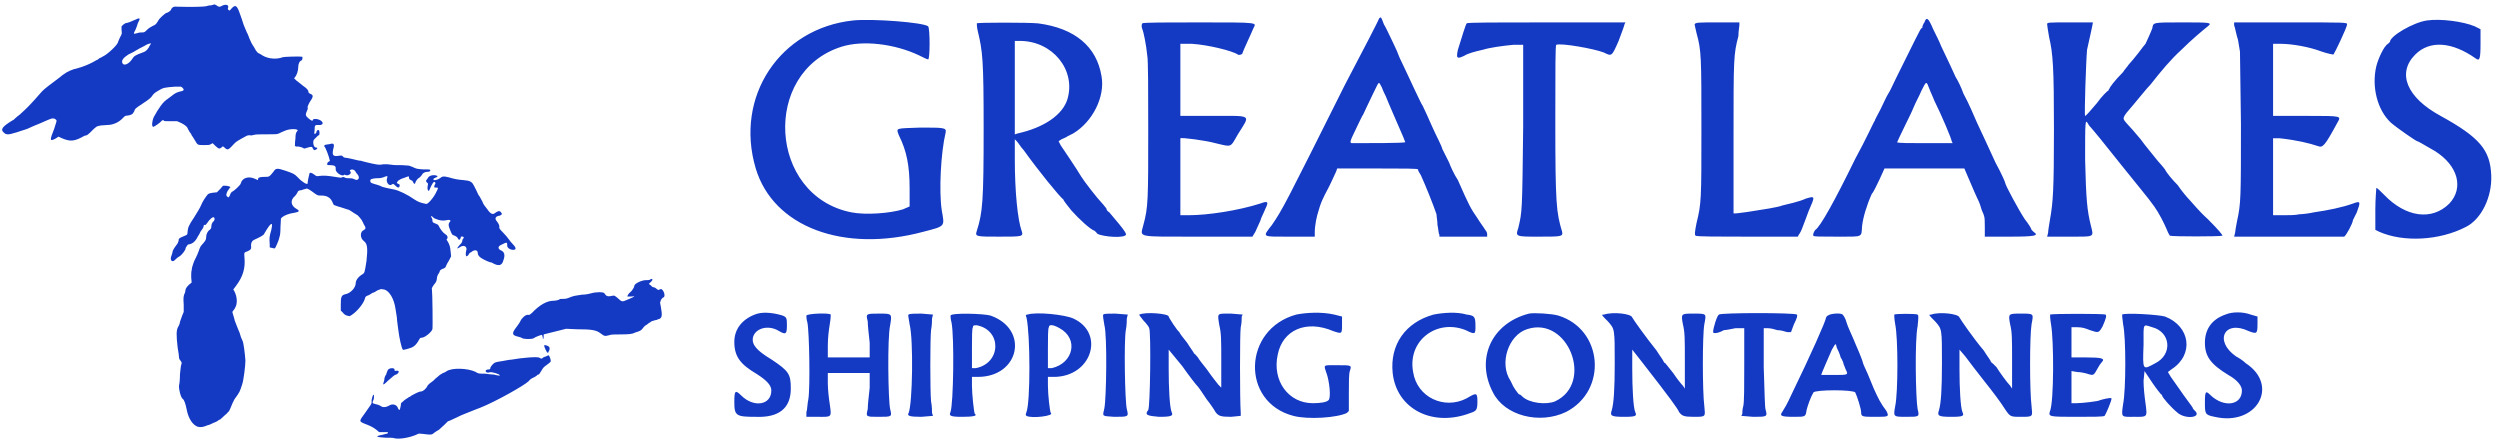
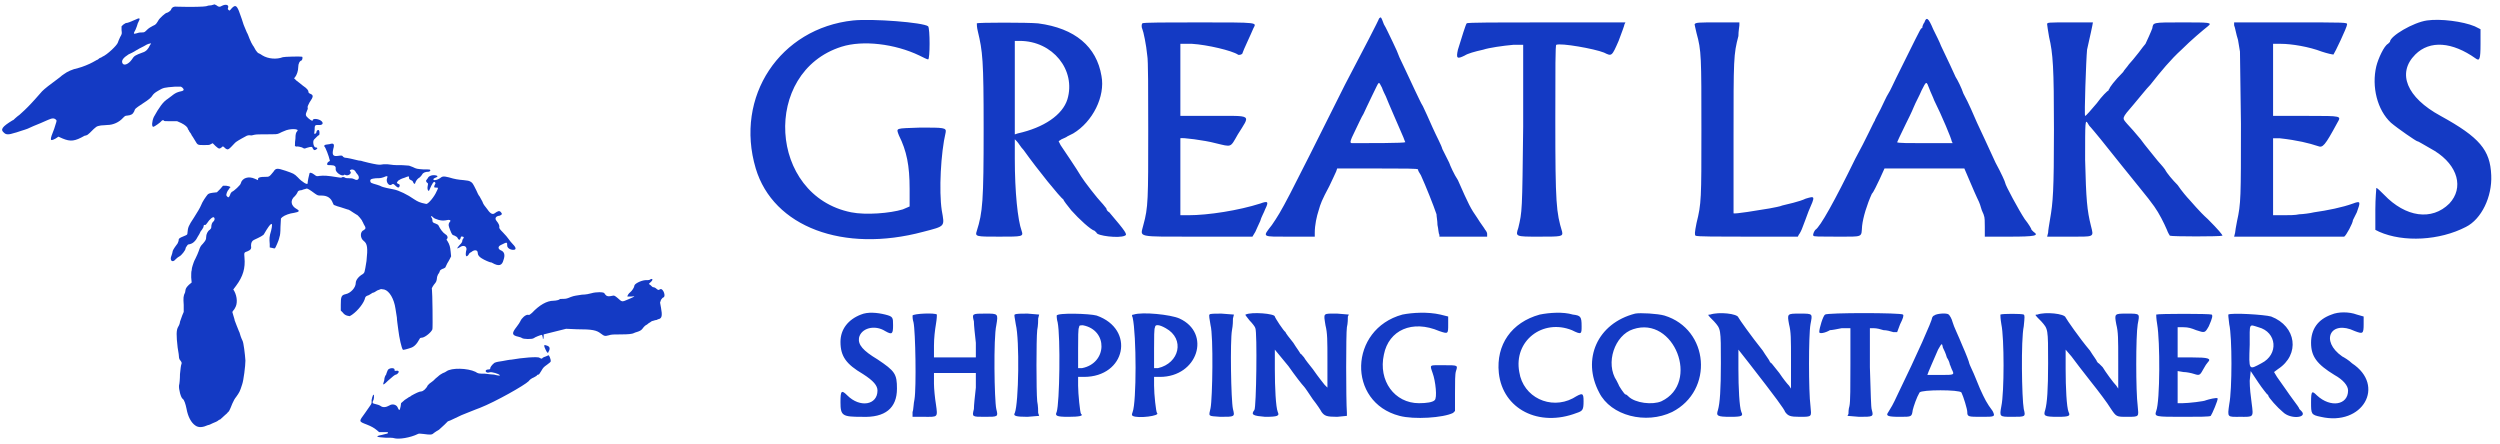
<svg xmlns="http://www.w3.org/2000/svg" viewBox="0 -17 2567 455" role="img" aria-label="Great Lakes Shipping Containers">
  <path fill="#143ac4" fill-rule="evenodd" transform="translate(0 -13) scale(0.48) translate(-291.0 -199.0)" d="M743 202C739 202 734 203 732 204C728 205 703 206 671 205C663 204 659 206 657 211C657 213 650 218 648 218C645 218 632 230 630 234C625 242 625 243 618 246C614 248 609 251 606 254C601 259 600 260 596 260C591 260 589 260 583 262C576 264 576 263 581 254C583 249 585 244 585 243C585 242 586 240 587 238C592 229 590 228 580 233C571 237 564 240 560 240C559 241 556 242 554 244L551 247 551 255C552 263 552 263 548 270C546 274 544 279 543 282C541 288 520 308 510 312C509 313 507 314 504 315C502 317 499 319 498 319C497 320 492 322 489 324C482 328 467 334 459 336C445 339 435 344 428 349C425 351 421 354 419 356C396 373 387 380 381 386C374 394 360 410 351 419C348 422 340 430 333 436C326 441 320 447 320 447C320 447 319 448 318 448C295 462 291 468 300 475C304 479 310 479 322 475C327 474 334 471 338 470C342 469 347 467 350 466C356 463 368 458 378 454C382 452 390 449 394 447C403 443 407 443 411 447C413 449 412 450 407 466C397 491 397 494 410 487L416 483 425 487C442 494 451 493 472 481C474 481 476 480 476 480C477 480 480 478 483 475C498 460 497 461 507 459C512 459 518 458 521 458C533 458 546 452 554 443C558 439 559 438 563 438C572 437 575 435 578 429C580 423 580 423 595 413C609 404 615 399 617 395C619 392 622 389 629 385C641 378 641 378 666 376L678 376 681 378C686 383 685 385 674 387C667 389 663 392 658 396C657 397 653 400 650 402C640 408 631 421 620 441C616 450 615 462 619 462C621 462 635 452 636 450C637 448 641 447 641 448C641 450 644 450 656 450L670 450 679 454C687 458 693 463 693 467C693 467 695 469 696 472C698 475 700 477 700 478C700 478 701 479 701 480C702 481 705 486 708 491C714 501 713 501 728 501C738 501 739 501 742 499L746 497 752 503C759 509 760 510 765 506C768 503 768 503 773 508C779 512 779 512 794 496C796 494 802 490 819 481C821 480 823 480 826 480C828 481 831 480 835 479C840 478 846 478 862 478C882 478 883 478 888 476C892 474 896 472 899 471C911 465 932 466 927 471C924 474 923 478 923 487C922 492 922 498 922 500C921 503 923 505 928 504C930 504 933 505 937 506C942 509 942 509 947 507C957 504 959 504 960 508C962 512 964 513 968 510C971 508 970 506 966 506C962 506 959 493 963 489C964 488 966 486 968 484C970 482 972 480 973 480C975 480 975 471 973 469C971 468 968 470 968 473C968 475 966 477 964 477C963 477 963 476 964 469C964 458 965 458 972 458C980 459 984 455 979 450C974 445 960 443 960 448C960 450 957 449 951 444C944 438 944 436 948 427C949 425 950 423 949 420C949 418 950 416 953 410C962 397 962 394 954 391C952 390 951 389 951 388C951 384 948 380 939 374C934 370 928 365 925 363L920 358 922 356C926 351 929 342 929 334C929 327 932 321 936 320C938 319 939 312 937 312C934 311 898 312 896 313C883 318 865 317 852 309C848 306 843 304 843 304C842 303 840 301 838 298C836 295 834 290 832 288C830 285 827 279 825 274C823 269 821 263 819 260C815 250 812 244 811 240C809 234 808 230 802 214C797 202 794 201 787 208C782 214 782 214 780 212C778 210 778 210 779 207C781 201 774 199 766 203C761 206 759 206 754 202C752 201 750 200 750 200C750 200 747 201 743 202M611 284C610 284 607 285 605 286C602 288 596 291 590 294C585 297 579 300 578 301C576 302 571 305 566 307C555 314 550 320 553 326C556 332 566 328 573 318C578 310 580 309 596 303C603 301 608 296 612 287C615 283 615 283 611 284M996 499C994 499 991 500 989 500C986 500 983 503 985 504C987 505 995 526 996 532C997 534 997 535 995 536C992 537 990 541 991 543C992 544 995 544 999 544C1007 544 1010 547 1009 552C1008 559 1022 569 1027 565C1027 564 1028 564 1030 565C1036 568 1045 561 1040 557C1039 555 1039 555 1041 554C1045 552 1049 554 1051 557C1052 559 1054 562 1056 564C1062 571 1057 579 1049 574C1047 573 1045 572 1039 572C1034 572 1030 572 1028 570C1025 569 1024 569 1023 570C1021 571 1019 571 1014 570C990 566 984 566 974 567C969 568 968 568 963 564C958 560 953 559 953 562C952 565 949 579 949 583C949 587 937 580 928 570C920 562 919 562 902 556C884 550 881 550 876 558C867 569 867 569 858 569C848 569 844 570 843 573L843 576 836 573C823 567 809 571 806 583C806 586 791 600 787 601C786 602 784 604 783 608C781 613 779 614 777 611C774 609 775 605 778 599C780 596 782 594 782 593C782 593 783 592 783 592C786 591 782 589 775 588L768 588 762 595L755 602 746 603C739 604 737 605 735 607C731 612 724 622 721 630C719 635 713 645 706 656C694 674 693 677 692 689C692 693 691 693 684 696C674 700 673 701 673 706C672 709 671 712 669 714C663 722 660 727 660 730C660 731 659 734 658 737C653 748 660 754 667 745C670 742 673 740 675 739C679 737 688 726 688 722C688 721 689 719 690 718C691 716 693 714 693 714C693 714 695 713 697 713C701 712 705 710 709 705C710 704 712 701 714 697C716 694 719 689 720 686C722 684 725 679 726 677C727 672 727 671 729 672C731 672 732 671 734 668C739 660 747 653 749 656C751 658 750 662 748 664C745 666 743 671 743 676C743 679 742 680 740 682C735 685 732 692 732 698C732 703 731 705 725 712C720 717 719 719 716 728C715 731 712 738 709 744C706 749 704 756 703 759C702 762 701 766 701 769C700 771 700 778 700 784L701 795 695 800C690 805 689 807 688 810C688 812 687 814 687 816C683 824 683 828 684 843L684 858 681 865C679 870 677 876 676 879C676 882 674 887 672 890C668 897 668 908 671 934C673 944 674 954 674 956C674 957 675 960 677 962C680 966 680 967 679 970C678 972 677 981 676 991C676 1001 675 1012 674 1015C673 1023 678 1042 682 1044C685 1046 688 1055 690 1065C693 1082 700 1095 709 1101C716 1106 725 1105 736 1100C738 1100 742 1098 746 1096C751 1094 756 1092 758 1090C759 1089 761 1088 762 1088C762 1088 765 1085 773 1078C774 1077 777 1075 778 1073C781 1071 782 1069 788 1054C790 1049 794 1042 796 1040C803 1030 804 1029 809 1013C812 1005 816 973 816 962C815 947 812 924 810 920C807 914 804 905 804 904C804 903 803 901 802 899C799 892 795 881 793 876C793 874 791 869 790 865L788 858 790 855C792 853 793 851 794 849C799 841 799 826 792 813L790 810 796 802C811 782 816 764 814 742C813 730 813 731 821 728C828 725 829 722 828 716C828 710 830 706 834 704C847 698 855 694 856 691C871 665 876 663 871 684C867 697 867 701 868 713L868 720 873 721C876 722 878 722 879 722C880 722 888 703 888 701C888 700 889 698 889 697C890 695 891 688 891 676L892 658 895 655C900 651 911 647 920 646C931 644 933 642 926 638C913 631 911 619 922 610C924 608 926 605 927 603C928 600 929 599 932 598C935 598 938 597 940 596C943 595 945 595 947 594C949 594 953 596 965 605C971 609 971 609 979 609C991 609 999 614 1003 625L1005 629 1013 632C1017 633 1023 635 1026 636C1030 637 1034 639 1036 639C1038 640 1040 641 1040 641C1041 642 1054 650 1054 650C1056 650 1066 662 1066 664C1067 665 1068 668 1069 670C1074 678 1074 680 1069 683C1061 686 1061 700 1069 706C1077 712 1078 721 1075 749C1071 774 1071 774 1067 777C1058 782 1052 790 1052 796C1052 806 1041 818 1030 820C1021 822 1020 826 1020 843L1020 855 1024 859C1027 863 1030 865 1034 866L1039 867 1044 864C1057 855 1070 838 1072 828C1073 825 1074 824 1080 822C1083 820 1087 818 1088 817C1090 817 1094 815 1098 812L1106 809 1113 810C1124 813 1134 830 1137 851C1138 856 1139 865 1140 870C1140 876 1142 887 1143 896C1145 913 1150 936 1153 939C1153 939 1156 939 1159 938C1162 937 1167 936 1169 935C1176 933 1182 928 1189 915C1189 914 1191 913 1194 913C1201 912 1214 901 1216 895C1217 891 1216 815 1215 810C1214 808 1215 806 1219 800C1225 793 1225 792 1226 783C1227 780 1228 777 1230 775C1231 773 1232 771 1232 770C1232 769 1236 766 1240 765C1242 764 1244 763 1244 762C1247 755 1249 752 1249 752C1249 752 1251 749 1253 745L1256 739 1255 729C1254 719 1253 714 1248 706C1246 704 1246 702 1247 702C1250 699 1248 694 1244 692C1238 688 1233 681 1229 673C1229 672 1226 670 1223 669C1217 667 1216 666 1216 662C1216 659 1215 657 1214 656C1214 655 1213 654 1213 654C1213 652 1215 653 1218 656C1220 658 1223 659 1229 661C1237 663 1240 663 1250 661C1255 661 1256 663 1252 667C1250 671 1250 673 1254 683C1258 693 1258 693 1264 695C1268 697 1269 698 1270 700C1272 704 1274 705 1276 701C1277 696 1278 696 1281 697C1283 697 1284 699 1282 701C1281 702 1280 704 1280 705C1280 708 1279 710 1274 715C1268 722 1267 724 1274 720C1283 713 1292 718 1288 728C1287 734 1287 738 1289 739C1290 739 1294 736 1294 734C1294 734 1296 731 1299 730C1306 724 1313 725 1313 732C1313 736 1316 740 1321 743C1327 747 1339 752 1341 752C1341 752 1343 752 1344 753C1358 761 1365 759 1368 747C1372 736 1370 729 1362 726C1356 723 1356 718 1362 715C1376 708 1376 708 1376 716C1376 720 1380 724 1387 725C1396 726 1396 721 1388 713C1385 710 1381 705 1379 702C1377 699 1372 693 1367 688C1360 681 1359 679 1359 677C1360 674 1358 669 1353 663C1349 658 1351 653 1360 652C1365 650 1366 648 1362 644C1359 641 1356 642 1349 647C1345 650 1340 648 1334 639C1327 630 1325 628 1323 622C1321 619 1319 614 1317 611C1315 609 1312 603 1310 598C1302 582 1302 582 1297 579C1294 577 1290 577 1283 576C1271 575 1264 574 1251 570C1239 567 1237 568 1232 572C1227 575 1224 576 1220 576C1217 575 1217 573 1222 571C1228 569 1228 567 1224 566C1216 564 1208 567 1206 572C1205 573 1204 575 1203 576C1202 578 1202 578 1204 581C1207 583 1207 583 1206 588C1204 596 1208 603 1210 596C1215 584 1219 578 1221 580C1223 582 1223 583 1221 586C1219 591 1219 592 1224 592C1229 592 1229 592 1225 600C1220 612 1207 627 1203 627C1188 624 1185 622 1177 617C1163 607 1144 598 1134 596C1127 595 1110 591 1108 590C1106 589 1102 587 1098 586C1084 582 1084 582 1083 578C1083 574 1085 573 1095 572C1102 572 1105 572 1111 570C1120 566 1121 567 1119 572C1116 580 1123 589 1128 586C1132 583 1133 584 1137 588C1142 593 1145 593 1146 588C1146 586 1146 585 1143 584C1139 582 1139 582 1143 577C1146 575 1149 573 1156 571C1166 567 1166 567 1166 571C1166 574 1167 574 1170 576C1173 577 1174 578 1175 581C1177 585 1179 585 1180 580C1182 576 1184 573 1189 570C1191 568 1193 566 1194 564C1196 560 1201 558 1208 558C1210 558 1213 555 1211 554C1211 553 1204 553 1196 553C1183 552 1182 552 1174 548L1166 545 1152 544C1143 544 1133 544 1128 543C1123 542 1118 542 1112 542C1107 543 1103 543 1102 543C1098 543 1083 540 1068 536C1066 535 1061 534 1058 534C1054 533 1046 531 1041 530C1036 529 1031 528 1029 528C1028 528 1026 527 1025 526C1023 523 1022 523 1015 524C1003 526 1001 522 1004 509C1007 499 1005 496 996 499M1681 789C1680 790 1675 790 1671 790C1661 791 1648 798 1648 802C1648 805 1643 813 1639 816C1636 818 1633 823 1633 825C1633 825 1637 825 1641 825C1651 824 1651 824 1635 831C1621 837 1622 837 1612 828C1606 823 1605 823 1603 823C1593 825 1592 825 1588 823C1586 821 1584 819 1584 818C1582 815 1566 815 1556 818C1553 819 1544 821 1536 821C1524 823 1520 823 1512 826C1505 829 1502 830 1496 830C1491 830 1488 830 1488 831C1488 832 1480 834 1475 834C1461 834 1445 843 1429 860C1424 864 1424 865 1420 864C1415 864 1407 871 1404 878C1403 880 1400 885 1396 890C1385 904 1386 908 1400 911C1404 912 1407 913 1408 914C1410 916 1429 917 1433 914C1435 912 1448 907 1450 907C1451 907 1451 909 1452 912C1452 918 1454 917 1454 910L1454 906 1478 900L1502 894 1525 895C1558 895 1567 897 1576 904C1584 910 1585 910 1593 908C1599 906 1604 906 1620 906C1636 906 1641 905 1645 904C1647 903 1652 901 1656 900C1661 898 1663 897 1666 893C1668 890 1672 886 1675 885C1677 883 1680 881 1682 880C1683 879 1686 877 1688 877C1691 876 1694 875 1696 875C1697 874 1700 873 1701 873C1707 871 1708 865 1705 849L1703 838 1705 832C1707 829 1709 827 1710 827C1716 825 1710 808 1704 809C1703 810 1701 810 1700 811C1699 811 1697 810 1696 809C1694 807 1691 805 1688 805C1687 805 1685 803 1683 801L1679 798 1683 794C1689 789 1687 785 1681 789M1455 930C1455 933 1461 945 1462 945C1463 946 1464 945 1464 944C1464 944 1465 942 1466 940C1468 934 1466 931 1458 929C1456 929 1455 929 1455 930M1464 951C1463 951 1461 952 1459 953C1456 954 1453 955 1452 956C1450 959 1449 958 1445 956C1442 953 1407 956 1385 960C1381 960 1372 962 1366 963C1359 964 1353 965 1351 966C1348 966 1341 974 1340 977C1340 980 1339 981 1336 981C1330 981 1328 985 1332 987C1333 988 1336 988 1339 987C1343 986 1357 990 1360 993C1362 995 1355 994 1348 992C1345 992 1336 991 1328 990C1315 990 1314 990 1308 986C1291 978 1257 977 1246 985C1245 986 1241 988 1238 989C1236 990 1231 993 1228 996C1225 998 1221 1002 1218 1005C1215 1007 1212 1010 1210 1011C1209 1012 1207 1014 1206 1015C1203 1022 1196 1028 1192 1028C1188 1028 1180 1032 1171 1037C1169 1039 1167 1040 1166 1040C1166 1040 1162 1043 1157 1046L1149 1053 1148 1060C1146 1070 1145 1070 1141 1061C1138 1056 1130 1054 1124 1058C1117 1062 1110 1063 1105 1059C1102 1057 1098 1056 1094 1055C1088 1054 1087 1052 1089 1048C1091 1046 1092 1035 1090 1035C1089 1034 1085 1046 1086 1050C1086 1055 1086 1054 1072 1074C1058 1093 1058 1092 1076 1099C1086 1103 1091 1106 1096 1110L1102 1115 1112 1115C1119 1115 1121 1115 1121 1116C1121 1118 1121 1118 1108 1121C1092 1124 1096 1126 1116 1127C1124 1127 1132 1127 1134 1128C1144 1131 1169 1127 1185 1119C1187 1118 1189 1118 1197 1119C1212 1121 1215 1121 1219 1117C1222 1115 1226 1112 1230 1110C1233 1107 1238 1103 1242 1099C1246 1095 1249 1092 1249 1092C1250 1092 1257 1089 1265 1085C1273 1081 1284 1076 1290 1074C1307 1067 1313 1065 1318 1063C1351 1050 1413 1015 1422 1006C1424 1003 1428 1000 1433 998C1437 996 1440 994 1440 993C1441 992 1442 992 1443 992C1444 992 1446 989 1449 984C1453 977 1454 976 1461 971C1465 968 1469 965 1469 964C1470 960 1465 948 1464 951M1123 980C1121 981 1120 983 1119 986C1118 989 1117 991 1117 992C1115 994 1113 999 1113 1004C1112 1006 1112 1009 1111 1010C1110 1015 1112 1014 1121 1005C1131 996 1136 992 1138 992C1140 992 1144 988 1144 986C1144 984 1141 983 1138 984C1135 984 1135 984 1135 982C1136 978 1128 977 1123 980" />
  <g fill="#143ac4" fill-rule="evenodd">
    <path transform="translate(662.0 -1204.0)" d="M754 1206C754 1207 738 1238 719 1274C658 1396 655 1402 644 1418C634 1431 633 1430 663 1430L688 1430 688 1426C688 1418 690 1409 692 1403C694 1396 695 1393 703 1378C706 1372 709 1365 710 1363L711 1360 753 1360C780 1360 794 1360 794 1361C794 1362 795 1364 797 1367C802 1378 810 1398 813 1407C813 1409 814 1414 814 1418C815 1422 815 1427 816 1428L816 1430 841 1430L865 1430 865 1427C865 1426 864 1424 863 1423C862 1421 858 1416 855 1411C848 1401 846 1397 835 1372C831 1366 827 1357 826 1354C824 1350 821 1344 819 1340C818 1336 813 1327 809 1318C805 1309 801 1300 799 1296C797 1293 794 1286 791 1280C783 1263 777 1250 775 1246C774 1243 771 1236 768 1230C765 1224 761 1215 759 1212C756 1204 756 1204 754 1206M1314 1210C1313 1211 1312 1214 1312 1214C1312 1215 1312 1216 1311 1216C1310 1216 1304 1229 1285 1267C1282 1273 1279 1280 1277 1283C1275 1286 1272 1293 1269 1299C1266 1305 1263 1310 1263 1311C1262 1312 1254 1330 1243 1350C1222 1393 1207 1420 1202 1423C1201 1424 1199 1428 1200 1429C1200 1430 1206 1430 1224 1430C1252 1430 1249 1431 1250 1419C1251 1410 1255 1397 1260 1386C1262 1384 1265 1377 1268 1371L1273 1360 1314 1360L1355 1360 1361 1374C1364 1381 1367 1388 1368 1390C1369 1392 1371 1396 1372 1400C1373 1404 1375 1407 1375 1408C1376 1410 1376 1415 1376 1420L1376 1430 1401 1430C1428 1430 1432 1429 1426 1425C1425 1424 1424 1423 1424 1423C1424 1422 1421 1417 1417 1412C1411 1403 1397 1377 1397 1375C1397 1374 1393 1365 1387 1354C1378 1334 1373 1324 1368 1313C1364 1304 1360 1294 1354 1283C1352 1277 1348 1269 1346 1266C1343 1259 1339 1251 1331 1234C1330 1231 1326 1223 1323 1217C1318 1205 1316 1204 1314 1210M214 1208C139 1216 92 1286 114 1360C132 1420 204 1447 286 1425C309 1419 308 1420 305 1403C302 1383 304 1344 309 1323C310 1318 307 1318 283 1318C257 1319 258 1318 261 1326C269 1342 272 1357 272 1381L272 1399 265 1402C252 1406 227 1408 212 1405C127 1388 120 1261 202 1235C224 1228 257 1232 282 1244C286 1246 290 1248 291 1248C293 1248 293 1216 291 1214C286 1210 234 1206 214 1208M1830 1208C1816 1210 1792 1224 1792 1230C1792 1230 1791 1231 1790 1232C1786 1234 1780 1247 1778 1255C1773 1276 1779 1300 1793 1313C1800 1319 1819 1332 1820 1332C1821 1332 1824 1334 1838 1342C1862 1357 1868 1380 1853 1396C1835 1414 1808 1410 1786 1387C1782 1383 1779 1380 1778 1380C1778 1381 1777 1391 1777 1402L1777 1423 1781 1425C1806 1436 1843 1434 1870 1420C1886 1412 1897 1389 1896 1367C1895 1341 1884 1328 1844 1306C1809 1287 1799 1262 1818 1243C1833 1228 1856 1230 1880 1247C1884 1250 1885 1248 1885 1232L1885 1217 1879 1214C1867 1209 1844 1206 1830 1208M341 1211C341 1212 341 1215 342 1219C347 1240 348 1248 348 1319C348 1394 347 1405 341 1424C339 1430 340 1430 364 1430C388 1430 389 1430 387 1424C383 1413 380 1384 380 1350L380 1330 382 1332C384 1334 386 1338 389 1341C404 1362 426 1389 430 1392C430 1393 434 1398 438 1403C446 1412 458 1423 462 1424C463 1425 464 1426 464 1426C464 1429 487 1432 493 1429C496 1428 494 1425 477 1405C475 1404 474 1402 474 1401C473 1400 471 1397 469 1395C465 1391 451 1373 448 1368C444 1361 429 1339 427 1336L425 1332 428 1330C430 1329 433 1328 434 1327C436 1326 438 1325 440 1324C460 1312 473 1286 469 1265C464 1235 442 1216 404 1211C394 1210 341 1210 341 1211M511 1211C510 1212 510 1215 511 1217C512 1219 515 1233 516 1244C517 1248 517 1282 517 1320C517 1392 517 1400 512 1418C509 1431 503 1430 568 1430L624 1430 627 1425C628 1423 630 1418 632 1414C633 1410 636 1405 637 1402C641 1394 640 1393 632 1396C610 1403 579 1408 558 1408L550 1408 550 1374C550 1339 550 1330 550 1329C551 1328 575 1331 586 1334C603 1338 601 1339 609 1325C622 1304 625 1306 582 1306L550 1306 550 1269L550 1232 562 1232C578 1233 603 1239 609 1243C610 1244 614 1243 614 1241C614 1240 623 1221 625 1216C628 1210 632 1210 569 1210C537 1210 511 1210 511 1211M844 1211C843 1212 839 1225 835 1238C833 1247 834 1248 842 1244C845 1242 852 1240 861 1238C867 1236 881 1234 892 1233L902 1233 902 1317C901 1405 901 1404 897 1421C894 1430 894 1430 918 1430C941 1430 943 1430 942 1425C936 1405 935 1397 935 1310C935 1257 935 1233 936 1233C941 1231 975 1237 985 1241C993 1245 993 1245 1000 1229C1003 1221 1006 1213 1006 1212L1007 1210 926 1210C876 1210 844 1210 844 1211M1078 1212C1078 1212 1079 1217 1080 1221C1085 1239 1085 1245 1085 1321C1085 1391 1085 1396 1080 1416C1078 1426 1078 1428 1079 1429C1080 1430 1103 1430 1132 1430L1184 1430 1185 1428C1186 1427 1188 1423 1189 1420C1190 1417 1193 1410 1195 1404C1202 1388 1202 1388 1192 1391C1186 1394 1172 1397 1168 1398C1166 1399 1160 1400 1155 1401C1143 1403 1119 1407 1118 1406C1118 1406 1118 1371 1118 1328C1118 1247 1118 1243 1123 1224C1123 1219 1124 1214 1124 1213L1124 1210 1102 1210C1082 1210 1079 1210 1078 1212M1440 1212C1440 1213 1441 1219 1442 1225C1446 1242 1447 1256 1447 1320C1447 1383 1446 1395 1443 1412C1442 1418 1441 1424 1441 1426L1440 1430 1462 1430C1489 1430 1488 1431 1485 1419C1481 1403 1480 1392 1479 1351C1479 1311 1479 1309 1482 1314C1483 1316 1484 1317 1485 1318C1486 1319 1490 1324 1495 1330C1507 1345 1527 1370 1536 1381C1545 1392 1544 1391 1550 1399C1555 1406 1560 1416 1563 1423C1564 1426 1566 1429 1566 1429C1568 1430 1618 1430 1620 1429C1620 1428 1616 1423 1605 1412C1596 1404 1588 1394 1586 1392C1584 1390 1578 1383 1574 1377C1569 1372 1563 1365 1561 1361C1559 1358 1554 1353 1551 1349C1548 1345 1541 1337 1536 1330C1531 1324 1525 1317 1522 1314C1517 1308 1516 1309 1529 1294C1535 1287 1542 1278 1546 1274C1557 1260 1567 1248 1578 1238C1588 1228 1600 1218 1605 1214C1610 1210 1607 1210 1578 1210C1548 1210 1549 1210 1548 1216C1547 1219 1542 1230 1541 1232C1540 1233 1537 1237 1534 1241C1530 1246 1526 1251 1524 1253C1522 1256 1519 1259 1518 1261C1509 1270 1504 1277 1504 1278C1504 1278 1503 1279 1503 1280C1502 1280 1496 1286 1491 1293C1485 1300 1480 1306 1479 1306C1478 1306 1480 1248 1481 1238C1482 1233 1484 1225 1485 1220C1486 1215 1487 1211 1487 1210C1487 1210 1476 1210 1464 1210C1440 1210 1440 1210 1440 1212M1632 1213C1633 1215 1634 1222 1636 1228L1638 1240 1639 1314C1639 1390 1639 1396 1635 1414C1634 1419 1633 1425 1633 1426L1632 1430 1688 1430C1718 1430 1743 1430 1745 1430C1747 1429 1754 1416 1754 1413C1754 1413 1756 1409 1758 1405C1762 1394 1762 1393 1754 1396C1743 1400 1728 1403 1714 1405C1710 1406 1702 1407 1699 1407C1695 1408 1688 1408 1682 1408L1672 1408 1672 1368L1672 1329 1679 1329C1697 1331 1709 1334 1718 1337C1723 1339 1725 1337 1738 1313C1742 1306 1743 1306 1708 1306C1691 1306 1675 1306 1674 1306L1672 1306 1672 1269L1672 1232 1680 1232C1691 1232 1709 1235 1722 1240C1728 1242 1733 1243 1734 1243C1735 1242 1748 1215 1748 1212C1748 1210 1747 1210 1690 1210L1632 1210 1632 1213M380 1277L380 1325 383 1324C410 1318 429 1305 434 1289C443 1259 419 1229 385 1229L380 1229 380 1277M747 1285C743 1293 739 1302 738 1304C736 1307 733 1314 730 1320C723 1334 724 1334 727 1334C743 1334 780 1334 781 1333C781 1333 780 1331 779 1328C776 1321 762 1289 761 1286C760 1284 758 1280 757 1277C753 1270 755 1269 747 1285M1311 1280C1309 1285 1305 1292 1303 1297C1301 1302 1297 1310 1295 1314C1289 1326 1286 1333 1286 1333C1286 1334 1299 1334 1315 1334L1343 1334 1342 1332C1342 1330 1332 1306 1324 1290C1323 1287 1320 1281 1319 1278C1316 1270 1316 1270 1311 1280" />
-     <path transform="translate(540.0 -1196.0)" d="M235 1502C222 1507 214 1517 214 1530C214 1545 220 1553 237 1563C248 1570 252 1575 252 1580C252 1595 234 1598 221 1585C215 1579 214 1580 214 1592C214 1606 216 1607 236 1607C260 1608 272 1598 272 1578C272 1563 270 1560 252 1548C237 1539 232 1533 233 1526C235 1516 249 1512 260 1519C267 1523 268 1522 268 1513C268 1505 268 1504 260 1502C252 1500 242 1499 235 1502M791 1502C736 1517 734 1592 788 1606C803 1610 833 1608 843 1603L845 1601 845 1583C845 1571 845 1563 846 1560C848 1554 848 1554 834 1554C818 1554 819 1553 822 1562C825 1570 827 1588 824 1590C822 1592 816 1593 808 1593C783 1593 766 1570 772 1543C777 1518 801 1507 829 1519C838 1522 838 1522 838 1512L838 1504 830 1502C817 1499 801 1500 791 1502M932 1502C903 1510 887 1533 890 1562C894 1599 931 1618 970 1603C976 1601 977 1600 977 1591C977 1582 976 1582 966 1588C943 1600 915 1587 911 1561C905 1529 935 1506 965 1518C975 1523 975 1522 975 1514C975 1504 974 1503 966 1502C956 1499 942 1500 932 1502M1030 1501C991 1511 975 1548 993 1582C1005 1606 1041 1615 1068 1602C1111 1580 1106 1517 1060 1503C1053 1501 1035 1500 1030 1501M1745 1502C1731 1507 1724 1517 1724 1531C1724 1545 1730 1553 1748 1564C1757 1569 1762 1575 1762 1580C1762 1595 1744 1598 1730 1585C1725 1580 1724 1580 1724 1592C1724 1604 1724 1605 1734 1607C1777 1617 1801 1575 1766 1552C1763 1549 1758 1546 1756 1545C1733 1529 1744 1507 1769 1519C1777 1522 1778 1522 1778 1512L1778 1504 1771 1502C1763 1499 1752 1499 1745 1502M288 1503C288 1504 288 1507 289 1510C291 1519 292 1577 290 1589C289 1593 289 1600 288 1602L288 1607 300 1607C314 1607 314 1608 312 1594C311 1588 310 1578 310 1573L310 1562 332 1562L353 1562 353 1577C352 1586 351 1595 351 1599C349 1607 349 1607 362 1607C376 1607 376 1607 374 1599C372 1590 371 1526 374 1513C376 1501 376 1501 363 1501C349 1501 349 1501 351 1509C351 1513 352 1522 353 1531L353 1546 332 1546L310 1546 310 1534C310 1526 311 1518 312 1512C313 1506 313 1503 313 1502C311 1500 289 1501 288 1503M393 1502C392 1502 393 1505 394 1512C398 1528 397 1593 393 1603C391 1606 394 1607 406 1607L418 1606 417 1603C417 1601 417 1596 416 1591C415 1580 415 1528 416 1518C417 1513 417 1508 417 1506L418 1502 406 1501C400 1501 394 1501 393 1502M436 1503C436 1503 436 1507 437 1510C440 1525 439 1593 436 1602C434 1606 436 1607 448 1607C459 1607 464 1606 461 1604C460 1603 458 1583 458 1575L458 1566 464 1566C507 1566 517 1517 477 1503C470 1501 437 1500 436 1503M515 1502C513 1502 513 1503 514 1505C518 1523 518 1592 514 1602C513 1605 513 1605 514 1606C519 1609 543 1606 539 1603C538 1602 536 1584 536 1575L536 1566 542 1566C581 1566 595 1521 562 1506C553 1502 524 1499 515 1502M593 1502C592 1502 593 1507 594 1513C597 1524 596 1588 594 1598C592 1607 591 1606 604 1607C619 1607 619 1607 617 1599C615 1590 614 1529 616 1518C617 1513 617 1508 617 1506L618 1502 605 1501C599 1501 593 1501 593 1502M630 1502C629 1502 631 1504 634 1508C637 1511 640 1515 640 1516C642 1520 641 1598 639 1600C635 1605 638 1606 650 1607C663 1607 665 1606 663 1602C661 1597 660 1577 660 1558L660 1538 674 1555C681 1565 688 1574 690 1576C691 1577 695 1583 699 1589C703 1594 707 1600 708 1602C711 1606 713 1607 724 1607L734 1606 734 1603C733 1589 733 1521 734 1515C735 1511 735 1506 735 1504L736 1502 724 1501C709 1501 710 1500 712 1513C714 1521 714 1528 714 1550L714 1577 711 1574C708 1570 706 1568 699 1558C695 1553 691 1548 690 1546C688 1544 687 1542 686 1542C686 1541 682 1536 679 1531C675 1526 671 1521 671 1520C669 1519 660 1505 660 1504C660 1501 636 1499 630 1502M1107 1502C1104 1502 1104 1502 1111 1509C1118 1517 1118 1516 1118 1552C1118 1579 1117 1593 1115 1600C1113 1606 1114 1607 1128 1607C1140 1607 1141 1606 1139 1602C1137 1597 1136 1577 1136 1558L1136 1538 1147 1552C1175 1588 1183 1599 1184 1602C1187 1606 1189 1607 1199 1607C1212 1607 1211 1607 1210 1596C1208 1581 1208 1523 1210 1512C1212 1501 1213 1501 1199 1501C1186 1501 1186 1501 1188 1512C1190 1520 1190 1526 1190 1550L1190 1578 1188 1575C1186 1573 1182 1568 1178 1562C1174 1557 1170 1552 1170 1552C1169 1552 1169 1551 1168 1550C1168 1549 1164 1544 1161 1539C1149 1524 1137 1507 1136 1505C1135 1501 1116 1499 1107 1502M1225 1502C1223 1503 1219 1516 1219 1520C1219 1522 1225 1521 1230 1518C1232 1518 1237 1517 1242 1516L1251 1516 1251 1553C1251 1575 1251 1592 1250 1596C1249 1599 1249 1603 1249 1604L1248 1606 1260 1607C1274 1607 1275 1607 1273 1600C1272 1597 1272 1584 1271 1556L1271 1516 1275 1516C1278 1516 1282 1517 1285 1518C1288 1518 1292 1519 1295 1520L1299 1520 1302 1512C1305 1506 1306 1503 1305 1502C1303 1500 1227 1500 1225 1502M1337 1503C1336 1503 1335 1505 1335 1505C1335 1508 1319 1544 1300 1583C1294 1596 1293 1597 1290 1602C1287 1606 1289 1607 1302 1607C1314 1607 1314 1607 1315 1600C1316 1596 1319 1587 1322 1582C1324 1579 1363 1579 1365 1582C1367 1586 1371 1599 1371 1602C1371 1607 1372 1607 1386 1607C1399 1607 1400 1607 1397 1601C1391 1593 1389 1589 1384 1578C1381 1571 1378 1563 1376 1559C1374 1555 1373 1552 1373 1552C1373 1551 1370 1543 1366 1534C1362 1524 1357 1514 1356 1510C1355 1506 1353 1503 1352 1502C1350 1500 1339 1501 1337 1503M1405 1502C1405 1503 1405 1506 1406 1512C1409 1526 1409 1582 1406 1596C1404 1607 1404 1607 1417 1607C1431 1607 1431 1607 1429 1599C1427 1588 1426 1528 1429 1514C1430 1504 1430 1503 1429 1502C1427 1501 1407 1501 1405 1502M1443 1502C1440 1502 1440 1502 1447 1509C1454 1517 1454 1516 1454 1552C1454 1579 1453 1593 1451 1600C1449 1606 1450 1607 1464 1607C1476 1607 1477 1606 1475 1602C1473 1597 1472 1577 1472 1558L1472 1538 1478 1545C1481 1549 1490 1561 1498 1571C1506 1581 1515 1593 1518 1598C1524 1607 1524 1607 1535 1607C1548 1607 1547 1607 1546 1596C1544 1581 1544 1524 1546 1512C1548 1501 1549 1501 1535 1501C1522 1501 1522 1501 1524 1512C1526 1520 1526 1526 1526 1550L1526 1578 1524 1575C1521 1572 1513 1561 1510 1556C1508 1554 1506 1552 1506 1552C1505 1552 1505 1551 1504 1550C1504 1549 1500 1544 1497 1539C1486 1526 1473 1507 1472 1505C1471 1501 1451 1499 1443 1502M1565 1502C1565 1503 1565 1506 1566 1512C1569 1529 1569 1591 1565 1601C1563 1607 1564 1607 1593 1607C1608 1607 1620 1607 1621 1606C1622 1605 1629 1589 1628 1588C1627 1587 1619 1589 1616 1590C1615 1591 1598 1593 1592 1593L1587 1593 1587 1576L1587 1560 1593 1561C1596 1561 1601 1562 1604 1563C1610 1565 1610 1564 1614 1557C1615 1555 1617 1552 1618 1551C1622 1547 1618 1546 1602 1546L1587 1546 1587 1530L1587 1515 1593 1515C1598 1515 1601 1516 1606 1518C1615 1521 1615 1521 1619 1514C1623 1505 1623 1503 1622 1502C1620 1501 1567 1501 1565 1502M1639 1502C1639 1502 1639 1505 1640 1512C1643 1525 1643 1579 1640 1594C1638 1608 1638 1607 1651 1607C1665 1607 1665 1608 1663 1593C1662 1586 1661 1577 1661 1570L1662 1560 1670 1572C1674 1578 1679 1584 1679 1584C1680 1584 1680 1585 1680 1585C1680 1587 1690 1598 1695 1602C1703 1610 1721 1608 1714 1601C1713 1600 1712 1599 1712 1599C1712 1598 1709 1594 1706 1590C1700 1582 1697 1577 1689 1566L1686 1561 1690 1558C1713 1543 1709 1514 1683 1504C1676 1502 1642 1500 1639 1502M459 1515C458 1516 458 1526 458 1537L458 1557 462 1557C488 1552 489 1518 463 1513C460 1513 459 1513 459 1515M537 1515C536 1516 536 1526 536 1537L536 1557 540 1557C562 1552 568 1527 548 1516C541 1512 537 1512 537 1515M1661 1533C1660 1560 1660 1559 1673 1552C1691 1543 1689 1520 1670 1515C1660 1512 1661 1510 1661 1533M1028 1517C1009 1523 999 1552 1011 1570C1012 1572 1013 1574 1013 1574C1013 1575 1019 1584 1020 1584C1021 1584 1022 1585 1023 1586C1030 1593 1048 1595 1057 1591C1097 1572 1070 1503 1028 1517M1341 1538C1338 1545 1330 1563 1330 1564C1330 1564 1336 1564 1344 1564C1358 1564 1358 1564 1355 1558C1354 1555 1353 1553 1353 1553C1353 1552 1352 1549 1350 1546C1349 1542 1347 1538 1346 1536C1345 1531 1345 1531 1341 1538" />
+     <path transform="translate(649.0 -1196.0)" d="M235 1502C222 1507 214 1517 214 1530C214 1545 220 1553 237 1563C248 1570 252 1575 252 1580C252 1595 234 1598 221 1585C215 1579 214 1580 214 1592C214 1606 216 1607 236 1607C260 1608 272 1598 272 1578C272 1563 270 1560 252 1548C237 1539 232 1533 233 1526C235 1516 249 1512 260 1519C267 1523 268 1522 268 1513C268 1505 268 1504 260 1502C252 1500 242 1499 235 1502M791 1502C736 1517 734 1592 788 1606C803 1610 833 1608 843 1603L845 1601 845 1583C845 1571 845 1563 846 1560C848 1554 848 1554 834 1554C818 1554 819 1553 822 1562C825 1570 827 1588 824 1590C822 1592 816 1593 808 1593C783 1593 766 1570 772 1543C777 1518 801 1507 829 1519C838 1522 838 1522 838 1512L838 1504 830 1502C817 1499 801 1500 791 1502M932 1502C903 1510 887 1533 890 1562C894 1599 931 1618 970 1603C976 1601 977 1600 977 1591C977 1582 976 1582 966 1588C943 1600 915 1587 911 1561C905 1529 935 1506 965 1518C975 1523 975 1522 975 1514C975 1504 974 1503 966 1502C956 1499 942 1500 932 1502M1030 1501C991 1511 975 1548 993 1582C1005 1606 1041 1615 1068 1602C1111 1580 1106 1517 1060 1503C1053 1501 1035 1500 1030 1501M1745 1502C1731 1507 1724 1517 1724 1531C1724 1545 1730 1553 1748 1564C1757 1569 1762 1575 1762 1580C1762 1595 1744 1598 1730 1585C1725 1580 1724 1580 1724 1592C1724 1604 1724 1605 1734 1607C1777 1617 1801 1575 1766 1552C1763 1549 1758 1546 1756 1545C1733 1529 1744 1507 1769 1519C1777 1522 1778 1522 1778 1512L1778 1504 1771 1502C1763 1499 1752 1499 1745 1502M288 1503C288 1504 288 1507 289 1510C291 1519 292 1577 290 1589C289 1593 289 1600 288 1602L288 1607 300 1607C314 1607 314 1608 312 1594C311 1588 310 1578 310 1573L310 1562 332 1562L353 1562 353 1577C352 1586 351 1595 351 1599C349 1607 349 1607 362 1607C376 1607 376 1607 374 1599C372 1590 371 1526 374 1513C376 1501 376 1501 363 1501C349 1501 349 1501 351 1509C351 1513 352 1522 353 1531L353 1546 332 1546L310 1546 310 1534C310 1526 311 1518 312 1512C313 1506 313 1503 313 1502C311 1500 289 1501 288 1503M393 1502C392 1502 393 1505 394 1512C398 1528 397 1593 393 1603C391 1606 394 1607 406 1607L418 1606 417 1603C417 1601 417 1596 416 1591C415 1580 415 1528 416 1518C417 1513 417 1508 417 1506L418 1502 406 1501C400 1501 394 1501 393 1502M436 1503C436 1503 436 1507 437 1510C440 1525 439 1593 436 1602C434 1606 436 1607 448 1607C459 1607 464 1606 461 1604C460 1603 458 1583 458 1575L458 1566 464 1566C507 1566 517 1517 477 1503C470 1501 437 1500 436 1503M515 1502C513 1502 513 1503 514 1505C518 1523 518 1592 514 1602C513 1605 513 1605 514 1606C519 1609 543 1606 539 1603C538 1602 536 1584 536 1575L536 1566 542 1566C581 1566 595 1521 562 1506C553 1502 524 1499 515 1502M593 1502C592 1502 593 1507 594 1513C597 1524 596 1588 594 1598C592 1607 591 1606 604 1607C619 1607 619 1607 617 1599C615 1590 614 1529 616 1518C617 1513 617 1508 617 1506L618 1502 605 1501C599 1501 593 1501 593 1502M630 1502C629 1502 631 1504 634 1508C637 1511 640 1515 640 1516C642 1520 641 1598 639 1600C635 1605 638 1606 650 1607C663 1607 665 1606 663 1602C661 1597 660 1577 660 1558L660 1538 674 1555C681 1565 688 1574 690 1576C691 1577 695 1583 699 1589C703 1594 707 1600 708 1602C711 1606 713 1607 724 1607L734 1606 734 1603C733 1589 733 1521 734 1515C735 1511 735 1506 735 1504L736 1502 724 1501C709 1501 710 1500 712 1513C714 1521 714 1528 714 1550L714 1577 711 1574C708 1570 706 1568 699 1558C695 1553 691 1548 690 1546C688 1544 687 1542 686 1542C686 1541 682 1536 679 1531C675 1526 671 1521 671 1520C669 1519 660 1505 660 1504C660 1501 636 1499 630 1502M1107 1502C1104 1502 1104 1502 1111 1509C1118 1517 1118 1516 1118 1552C1118 1579 1117 1593 1115 1600C1113 1606 1114 1607 1128 1607C1140 1607 1141 1606 1139 1602C1137 1597 1136 1577 1136 1558L1136 1538 1147 1552C1175 1588 1183 1599 1184 1602C1187 1606 1189 1607 1199 1607C1212 1607 1211 1607 1210 1596C1208 1581 1208 1523 1210 1512C1212 1501 1213 1501 1199 1501C1186 1501 1186 1501 1188 1512C1190 1520 1190 1526 1190 1550L1190 1578 1188 1575C1186 1573 1182 1568 1178 1562C1174 1557 1170 1552 1170 1552C1169 1552 1169 1551 1168 1550C1168 1549 1164 1544 1161 1539C1149 1524 1137 1507 1136 1505C1135 1501 1116 1499 1107 1502M1225 1502C1223 1503 1219 1516 1219 1520C1219 1522 1225 1521 1230 1518C1232 1518 1237 1517 1242 1516L1251 1516 1251 1553C1251 1575 1251 1592 1250 1596C1249 1599 1249 1603 1249 1604L1248 1606 1260 1607C1274 1607 1275 1607 1273 1600C1272 1597 1272 1584 1271 1556L1271 1516 1275 1516C1278 1516 1282 1517 1285 1518C1288 1518 1292 1519 1295 1520L1299 1520 1302 1512C1305 1506 1306 1503 1305 1502C1303 1500 1227 1500 1225 1502M1337 1503C1336 1503 1335 1505 1335 1505C1335 1508 1319 1544 1300 1583C1294 1596 1293 1597 1290 1602C1287 1606 1289 1607 1302 1607C1314 1607 1314 1607 1315 1600C1316 1596 1319 1587 1322 1582C1324 1579 1363 1579 1365 1582C1367 1586 1371 1599 1371 1602C1371 1607 1372 1607 1386 1607C1399 1607 1400 1607 1397 1601C1391 1593 1389 1589 1384 1578C1381 1571 1378 1563 1376 1559C1374 1555 1373 1552 1373 1552C1373 1551 1370 1543 1366 1534C1362 1524 1357 1514 1356 1510C1355 1506 1353 1503 1352 1502C1350 1500 1339 1501 1337 1503M1405 1502C1405 1503 1405 1506 1406 1512C1409 1526 1409 1582 1406 1596C1404 1607 1404 1607 1417 1607C1431 1607 1431 1607 1429 1599C1427 1588 1426 1528 1429 1514C1430 1504 1430 1503 1429 1502C1427 1501 1407 1501 1405 1502M1443 1502C1440 1502 1440 1502 1447 1509C1454 1517 1454 1516 1454 1552C1454 1579 1453 1593 1451 1600C1449 1606 1450 1607 1464 1607C1476 1607 1477 1606 1475 1602C1473 1597 1472 1577 1472 1558L1472 1538 1478 1545C1481 1549 1490 1561 1498 1571C1506 1581 1515 1593 1518 1598C1524 1607 1524 1607 1535 1607C1548 1607 1547 1607 1546 1596C1544 1581 1544 1524 1546 1512C1548 1501 1549 1501 1535 1501C1522 1501 1522 1501 1524 1512C1526 1520 1526 1526 1526 1550L1526 1578 1524 1575C1521 1572 1513 1561 1510 1556C1508 1554 1506 1552 1506 1552C1505 1552 1505 1551 1504 1550C1504 1549 1500 1544 1497 1539C1486 1526 1473 1507 1472 1505C1471 1501 1451 1499 1443 1502M1565 1502C1565 1503 1565 1506 1566 1512C1569 1529 1569 1591 1565 1601C1563 1607 1564 1607 1593 1607C1608 1607 1620 1607 1621 1606C1622 1605 1629 1589 1628 1588C1627 1587 1619 1589 1616 1590C1615 1591 1598 1593 1592 1593L1587 1593 1587 1576L1587 1560 1593 1561C1596 1561 1601 1562 1604 1563C1610 1565 1610 1564 1614 1557C1615 1555 1617 1552 1618 1551C1622 1547 1618 1546 1602 1546L1587 1546 1587 1530L1587 1515 1593 1515C1598 1515 1601 1516 1606 1518C1615 1521 1615 1521 1619 1514C1623 1505 1623 1503 1622 1502C1620 1501 1567 1501 1565 1502M1639 1502C1639 1502 1639 1505 1640 1512C1643 1525 1643 1579 1640 1594C1638 1608 1638 1607 1651 1607C1665 1607 1665 1608 1663 1593C1662 1586 1661 1577 1661 1570L1662 1560 1670 1572C1674 1578 1679 1584 1679 1584C1680 1584 1680 1585 1680 1585C1680 1587 1690 1598 1695 1602C1703 1610 1721 1608 1714 1601C1713 1600 1712 1599 1712 1599C1712 1598 1709 1594 1706 1590C1700 1582 1697 1577 1689 1566L1686 1561 1690 1558C1713 1543 1709 1514 1683 1504C1676 1502 1642 1500 1639 1502M459 1515C458 1516 458 1526 458 1537L458 1557 462 1557C488 1552 489 1518 463 1513C460 1513 459 1513 459 1515M537 1515C536 1516 536 1526 536 1537L536 1557 540 1557C562 1552 568 1527 548 1516C541 1512 537 1512 537 1515M1661 1533C1660 1560 1660 1559 1673 1552C1691 1543 1689 1520 1670 1515C1660 1512 1661 1510 1661 1533M1028 1517C1009 1523 999 1552 1011 1570C1012 1572 1013 1574 1013 1574C1013 1575 1019 1584 1020 1584C1021 1584 1022 1585 1023 1586C1030 1593 1048 1595 1057 1591C1097 1572 1070 1503 1028 1517M1341 1538C1338 1545 1330 1563 1330 1564C1330 1564 1336 1564 1344 1564C1358 1564 1358 1564 1355 1558C1354 1555 1353 1553 1353 1553C1353 1552 1352 1549 1350 1546C1349 1542 1347 1538 1346 1536C1345 1531 1345 1531 1341 1538" />
  </g>
</svg>
